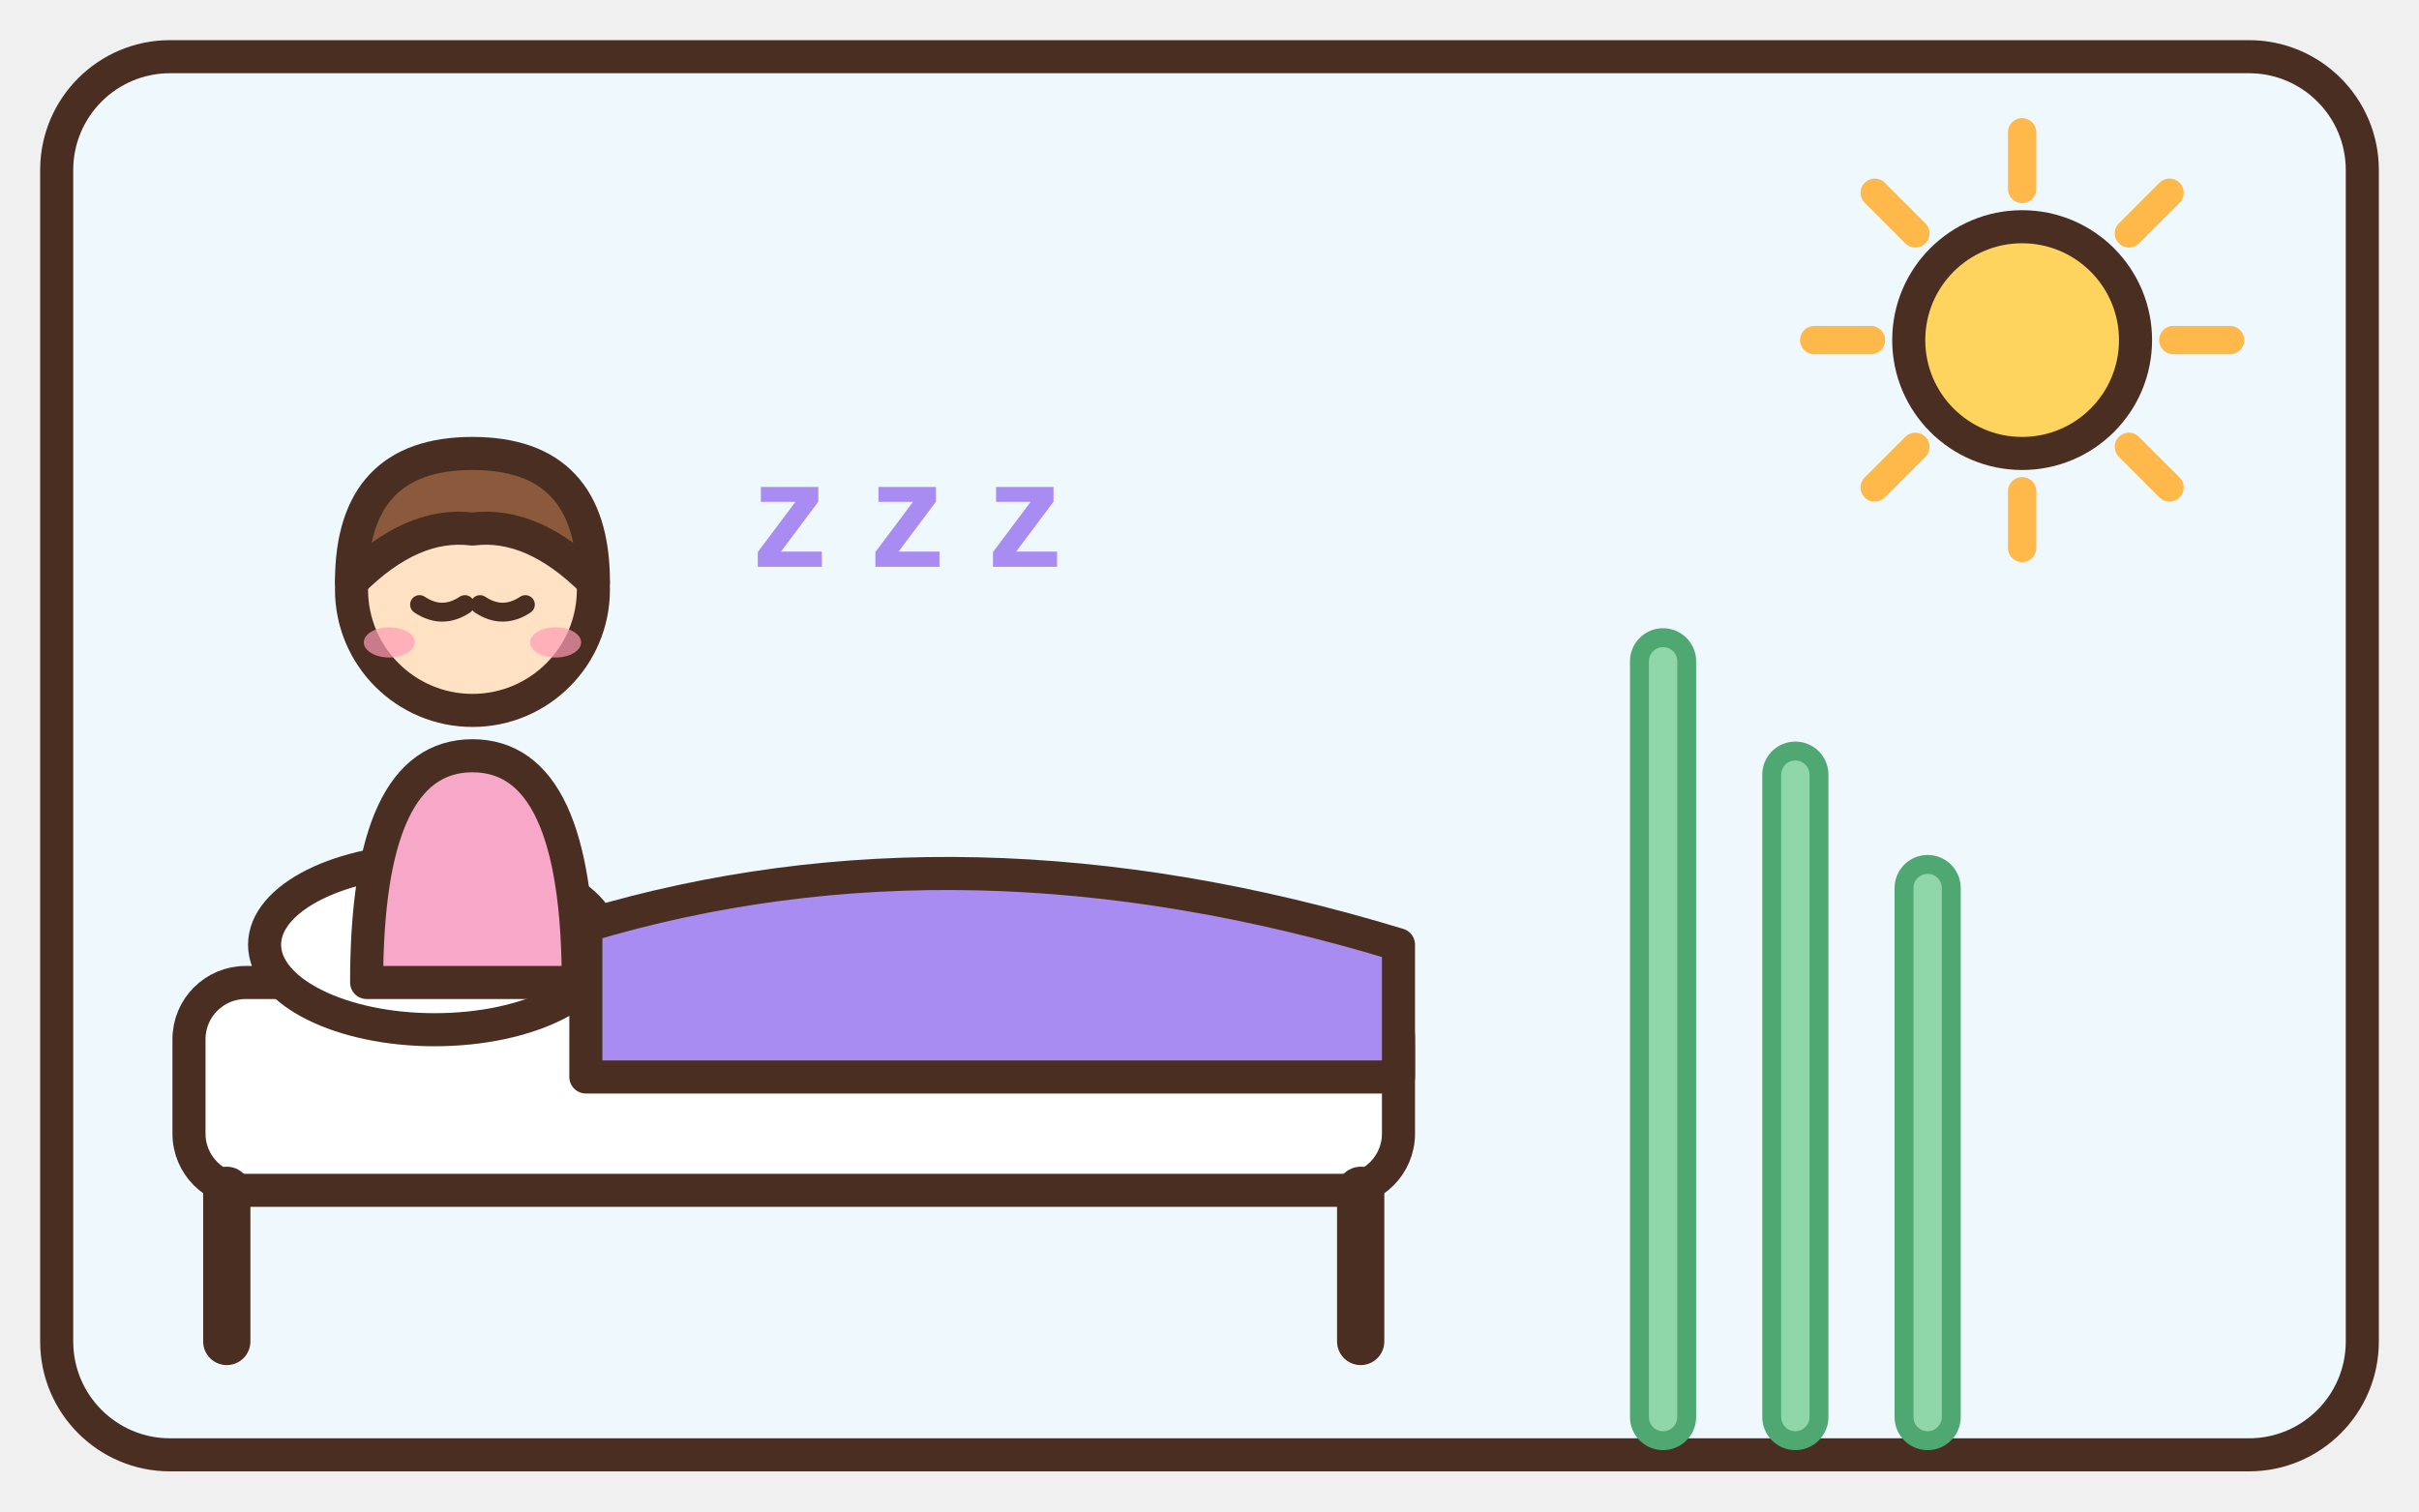
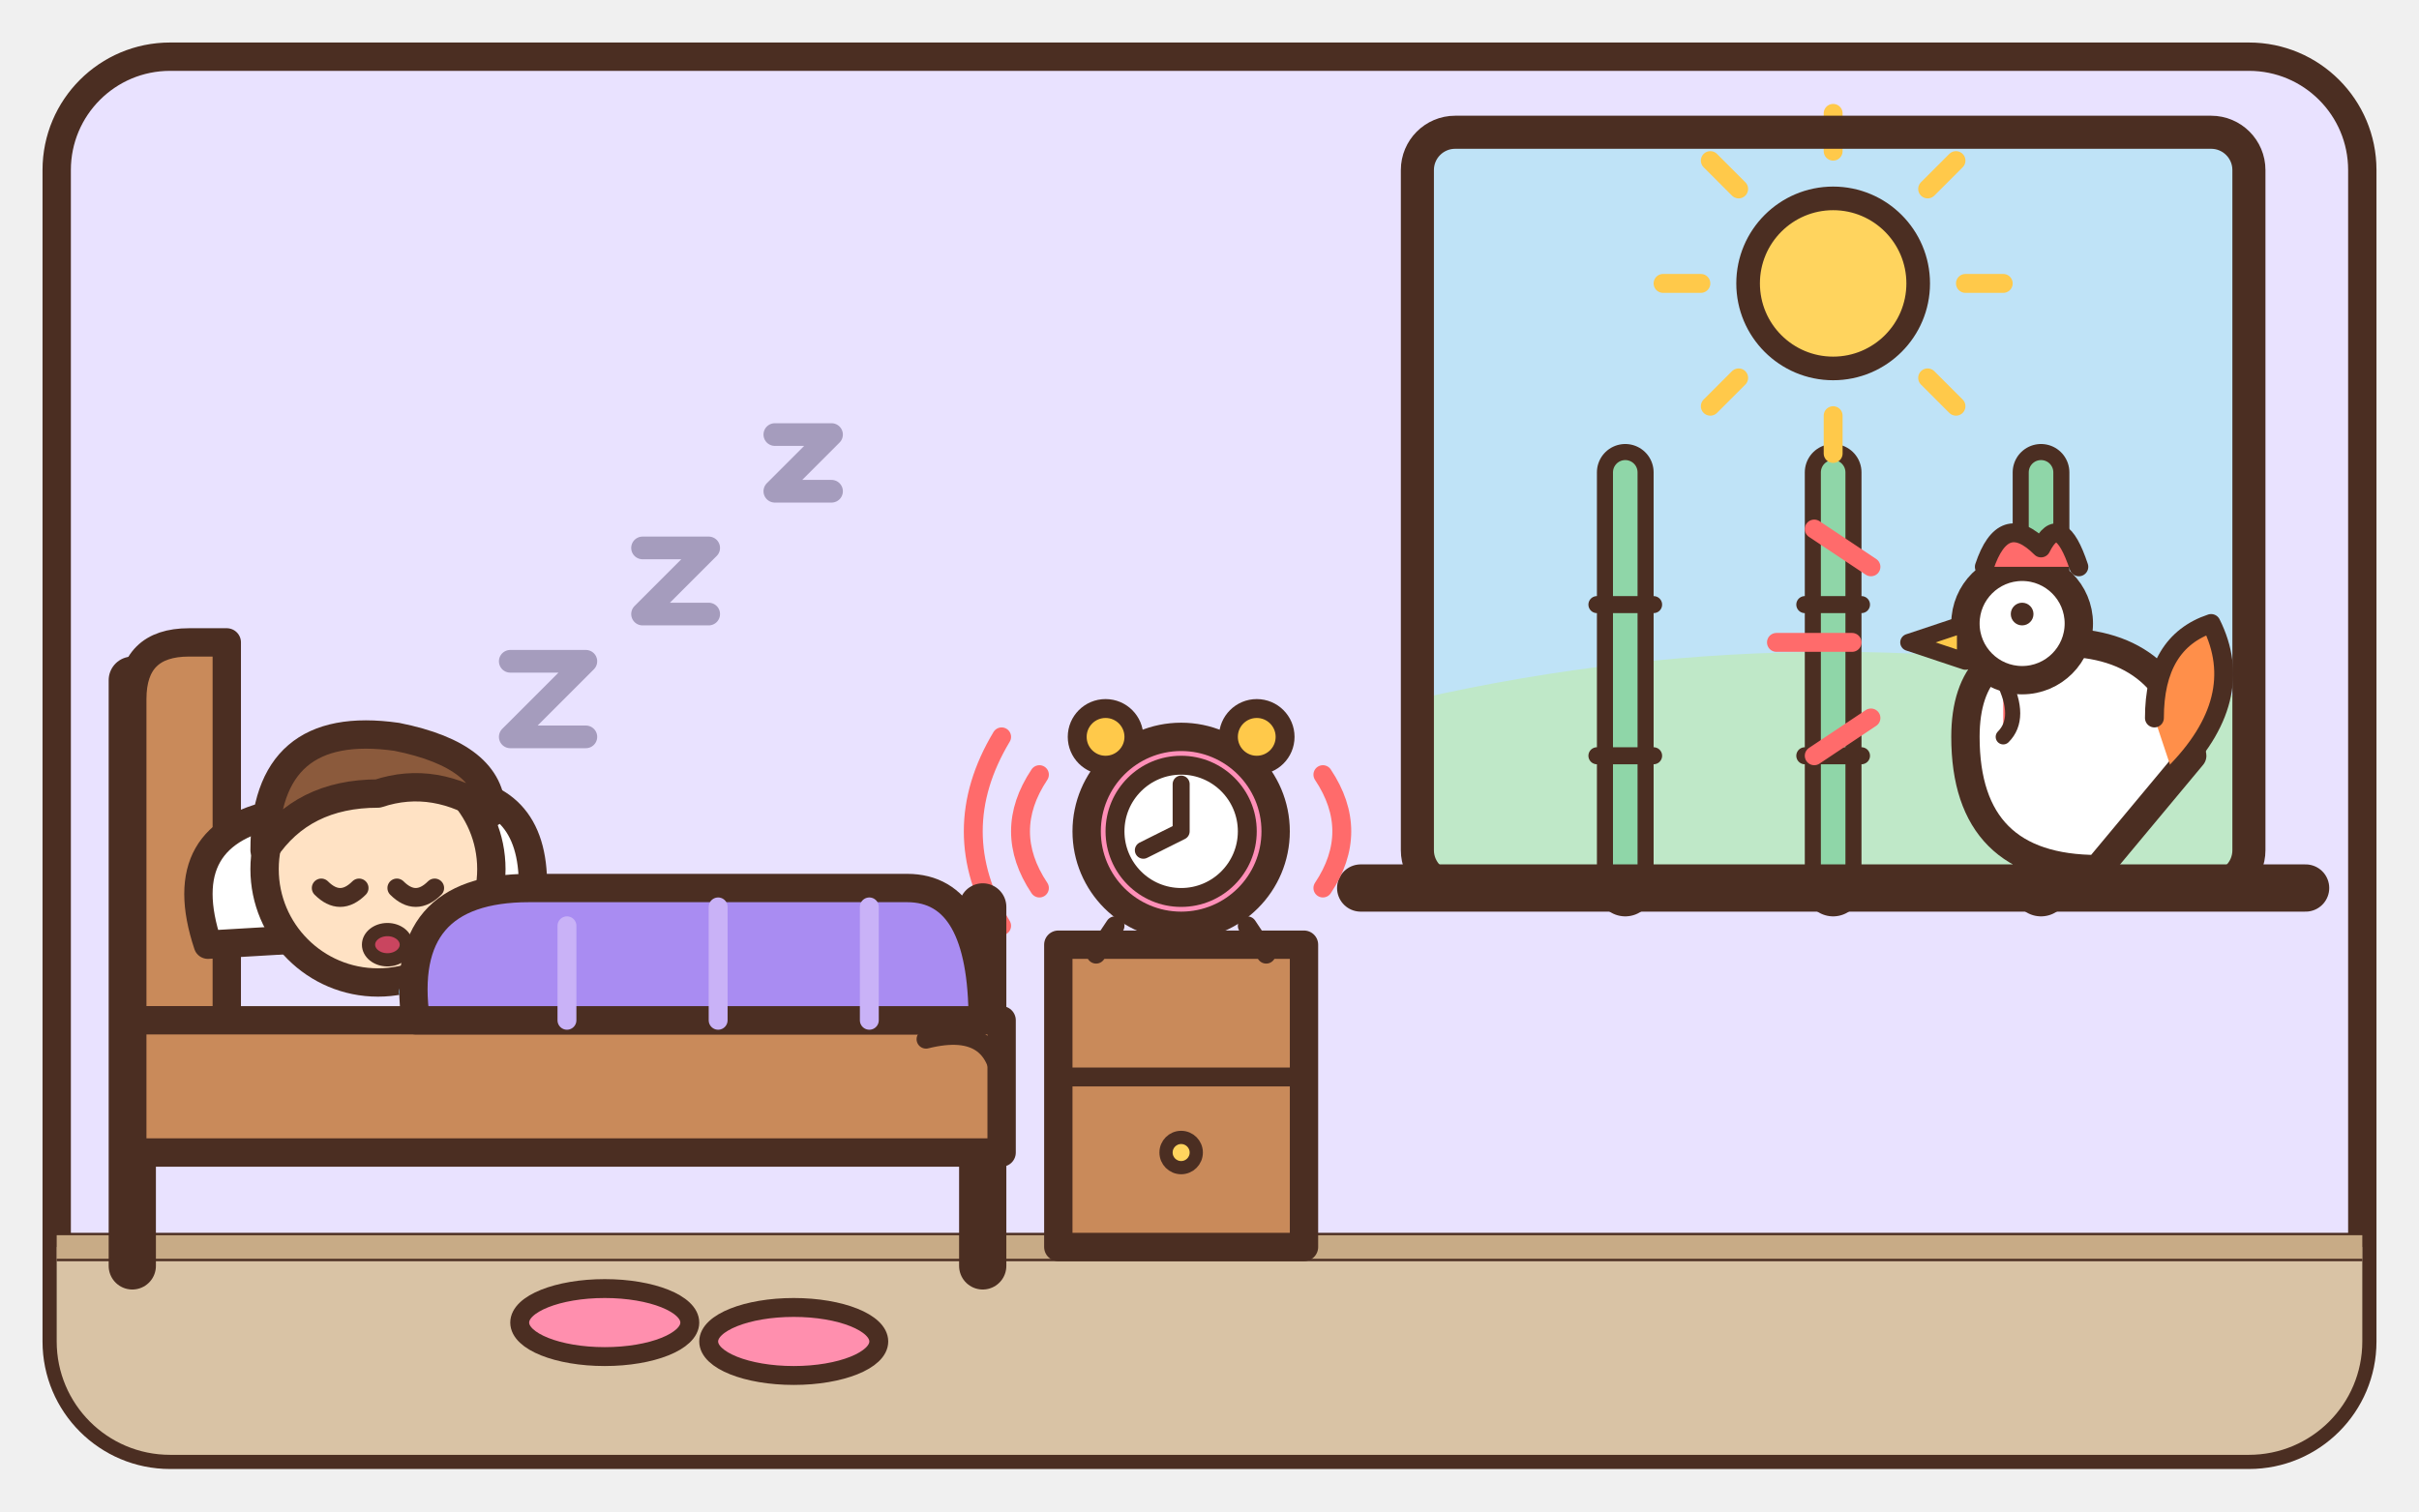
<svg xmlns="http://www.w3.org/2000/svg" viewBox="0 0 256 160">
-   <g stroke="#4b2e22" stroke-width="3.5" stroke-linejoin="round" stroke-linecap="round">
-     <rect x="6" y="6" width="244" height="148" rx="12" fill="#eef8fd" />
-     <path d="M230.0 36.0L236.0 36.0" stroke="#ffb84a" stroke-width="3" />
-     <path d="M225.3 47.3L229.6 51.6" stroke="#ffb84a" stroke-width="3" />
-     <path d="M214.0 52.0L214.0 58.0" stroke="#ffb84a" stroke-width="3" />
-     <path d="M202.7 47.3L198.4 51.6" stroke="#ffb84a" stroke-width="3" />
-     <path d="M198.0 36.0L192.0 36.0" stroke="#ffb84a" stroke-width="3" />
-     <path d="M202.7 24.7L198.4 20.4" stroke="#ffb84a" stroke-width="3" />
-     <path d="M214.0 20.0L214.0 14.0" stroke="#ffb84a" stroke-width="3" />
-     <path d="M225.3 24.7L229.6 20.4" stroke="#ffb84a" stroke-width="3" />
-     <circle cx="214" cy="36" r="12" fill="#ffd45e" />
-     <path d="M176 150V70" stroke="#4fa871" stroke-width="7" />
-     <path d="M176 150V70" stroke="#8fd6a8" stroke-width="3" />
-     <path d="M190 150V82" stroke="#4fa871" stroke-width="7" />
-     <path d="M190 150V82" stroke="#8fd6a8" stroke-width="3" />
-     <path d="M204 150V94" stroke="#4fa871" stroke-width="7" />
-     <path d="M204 150V94" stroke="#8fd6a8" stroke-width="3" />
-     <rect x="20" y="104" width="128" height="22" rx="6" fill="#ffffff" />
-     <path d="M24 126v16M144 126v16" stroke-width="5" />
-     <ellipse cx="46" cy="100" rx="18" ry="9" fill="#ffffff" />
-     <path d="M38.8 104.0Q38.8 80.0 50.0 80.0Q61.2 80.0 61.2 104.0Z" fill="#f7a8c8" />
-     <circle cx="50" cy="62.4" r="12.8" fill="#ffe2c4" />
-     <path d="M37.2 61.6Q37.2 48.0 50.0 48.0Q62.8 48.0 62.8 61.6Q56.4 55.2 50.0 56.0Q43.6 55.2 37.2 61.6Z" fill="#8b5a3c" />
-     <path d="M44.4 64.0q2.4 1.6 4.8 0M50.8 64.0q2.4 1.6 4.8 0" fill="none" stroke-width="2" />
-     <g fill="#ff9bb5" opacity=".7" stroke="none">
-       <ellipse cx="41.2" cy="68.0" rx="2.7" ry="1.6" />
-       <ellipse cx="58.8" cy="68.0" rx="2.7" ry="1.6" />
+   <defs>
+     <clipPath id="frame">
+       <rect x="6" y="6" width="244" height="148" rx="12" />
+     </clipPath>
+   </defs>
+   <g stroke="#4b2e22" stroke-width="3" stroke-linejoin="round" stroke-linecap="round">
+     <rect x="6" y="6" width="244" height="148" rx="12" fill="#e9e2ff" />
+     <g clip-path="url(#frame)">
+       <rect x="150" y="14" width="88" height="80" rx="4" fill="#bfe3f7" />
+       <path d="M150 74q44-10 88 0v20h-88Z" fill="#bfe8c8" stroke="none" />
+       <g stroke-width="6">
+         <path d="M172 94V50M194 94V50M216 94V50" />
+       </g>
+       <g stroke="#8fd6a8" stroke-width="2.6">
+         <path d="M172 94V50M194 94V50M216 94V50" />
+       </g>
+       <g stroke-width="1.8">
+         <path d="M169 64h6M169 80h6M191 64h6M191 80h6M213 64h6M213 80h6" />
+       </g>
+       <circle cx="194" cy="30" r="9" fill="#ffd45e" stroke-width="2.5" />
+       <g fill="none" stroke="#ffc94a" stroke-width="2">
+         <path d="M194 16v-4M194 44v4M180 30h-4M208 30h4M184 20l-3-3M204 20l3-3M184 40l-3 3M204 40l3 3" />
+       </g>
+       <rect x="150" y="14" width="88" height="80" rx="4" fill="none" stroke-width="3.5" />
+       <path d="M144 94h100" stroke-width="5" />
+       <path d="M222 92q-14 0-14-14 0-10 10-10 12 0 14 12Z" fill="#ffffff" />
+       <path d="M230 82q8-8 4-16-6 2-6 10" fill="#ff8f4a" stroke-width="2" />
+       <circle cx="214" cy="66" r="6" fill="#ffffff" />
+       <path d="M210 60q2-6 6-2 2-4 4 2" fill="#ff6b6b" stroke-width="2" />
+       <path d="M208 66l-6 2 6 2Z" fill="#ffc94a" stroke-width="1.8" />
+       <path d="M212 72q2 4 0 6" fill="#ff6b6b" stroke-width="1.6" />
+       <circle cx="214" cy="65" r="1.2" fill="#4b2e22" stroke="none" />
+       <g fill="none" stroke="#ff6b6b" stroke-width="2">
+         <path d="M198 60l-6-4M196 68h-8M198 76l-6 4" />
+       </g>
+       <path d="M0 132h256v28H0Z" fill="#d9c3a5" />
+       <path d="M0 132h256" stroke="#c8ab86" stroke-width="2.5" />
+       <path d="M112 100h26v32h-26Z" fill="#c98a5a" />
+       <path d="M112 114h26" stroke-width="2" />
+       <circle cx="125" cy="122" r="1.6" fill="#ffd45e" stroke-width="1.4" />
+       <circle cx="125" cy="88" r="10" fill="#ff8fb8" />
+       <circle cx="125" cy="88" r="7" fill="#ffffff" stroke-width="2" />
+       <path d="M125 88v-5M125 88l-4 2" stroke-width="1.8" />
+       <g fill="#ffc94a" stroke-width="2">
+         <circle cx="117" cy="78" r="3" />
+         <circle cx="133" cy="78" r="3" />
+       </g>
+       <path d="M118 98l-2 3M132 98l2 3" stroke-width="2" />
+       <g fill="none" stroke="#ff6b6b" stroke-width="2">
+         <path d="M110 82q-4 6 0 12M140 82q4 6 0 12M106 78q-6 10 0 20" />
+       </g>
+       <path d="M14 72v62M104 96v38" stroke-width="5" />
+       <path d="M14 74q0-6 6-6h4v40H14Z" fill="#c98a5a" />
+       <path d="M14 108h92v14H14Z" fill="#c98a5a" />
+       <path d="M22 100q-4-12 8-14l20-2q8 2 6 14Z" fill="#ffffff" />
+       <circle cx="40" cy="92" r="12" fill="#ffe2c4" />
+       <path d="M28 90q0-14 14-12 10 2 10 8-6-4-12-2-8 0-12 6Z" fill="#8b5a3c" />
+       <g fill="none" stroke-width="2">
+         <path d="M34 94q2 2 4 0M42 94q2 2 4 0" />
+       </g>
+       <ellipse cx="41" cy="100" rx="2" ry="1.6" fill="#c9455f" stroke-width="1.4" />
+       <path d="M44 100q1 4-1 5" fill="none" stroke="#8cc8f2" stroke-width="1.6" />
+       <path d="M44 108q-2-14 12-14h40q8 0 8 14Z" fill="#a98cf2" />
+       <g fill="none" stroke="#c9b2f7" stroke-width="2">
+         <path d="M60 98v10M76 96v12M92 96v12" />
+       </g>
+       <path d="M98 110q8-2 8 6" fill="none" stroke-width="2" />
+       <g fill="none" stroke="#a59cbd" stroke-width="2.4">
+         <path d="M54 70h8l-8 8h8M68 58h7l-7 7h7M82 46h6l-6 6h6" />
+       </g>
+       <g fill="#ff8fae" stroke-width="2">
+         <ellipse cx="64" cy="140" rx="9" ry="3.6" />
+         <ellipse cx="84" cy="142" rx="9" ry="3.6" />
+       </g>
    </g>
-     <path d="M62 98q40-12 86 2v14H62Z" fill="#a98cf2" />
-     <text x="96" y="60" font-family="'Arial Rounded MT Bold','Fredoka',Arial,sans-serif" font-size="16" font-weight="700" text-anchor="middle" fill="#a98cf2" stroke="none">z z z</text>
  </g>
</svg>
